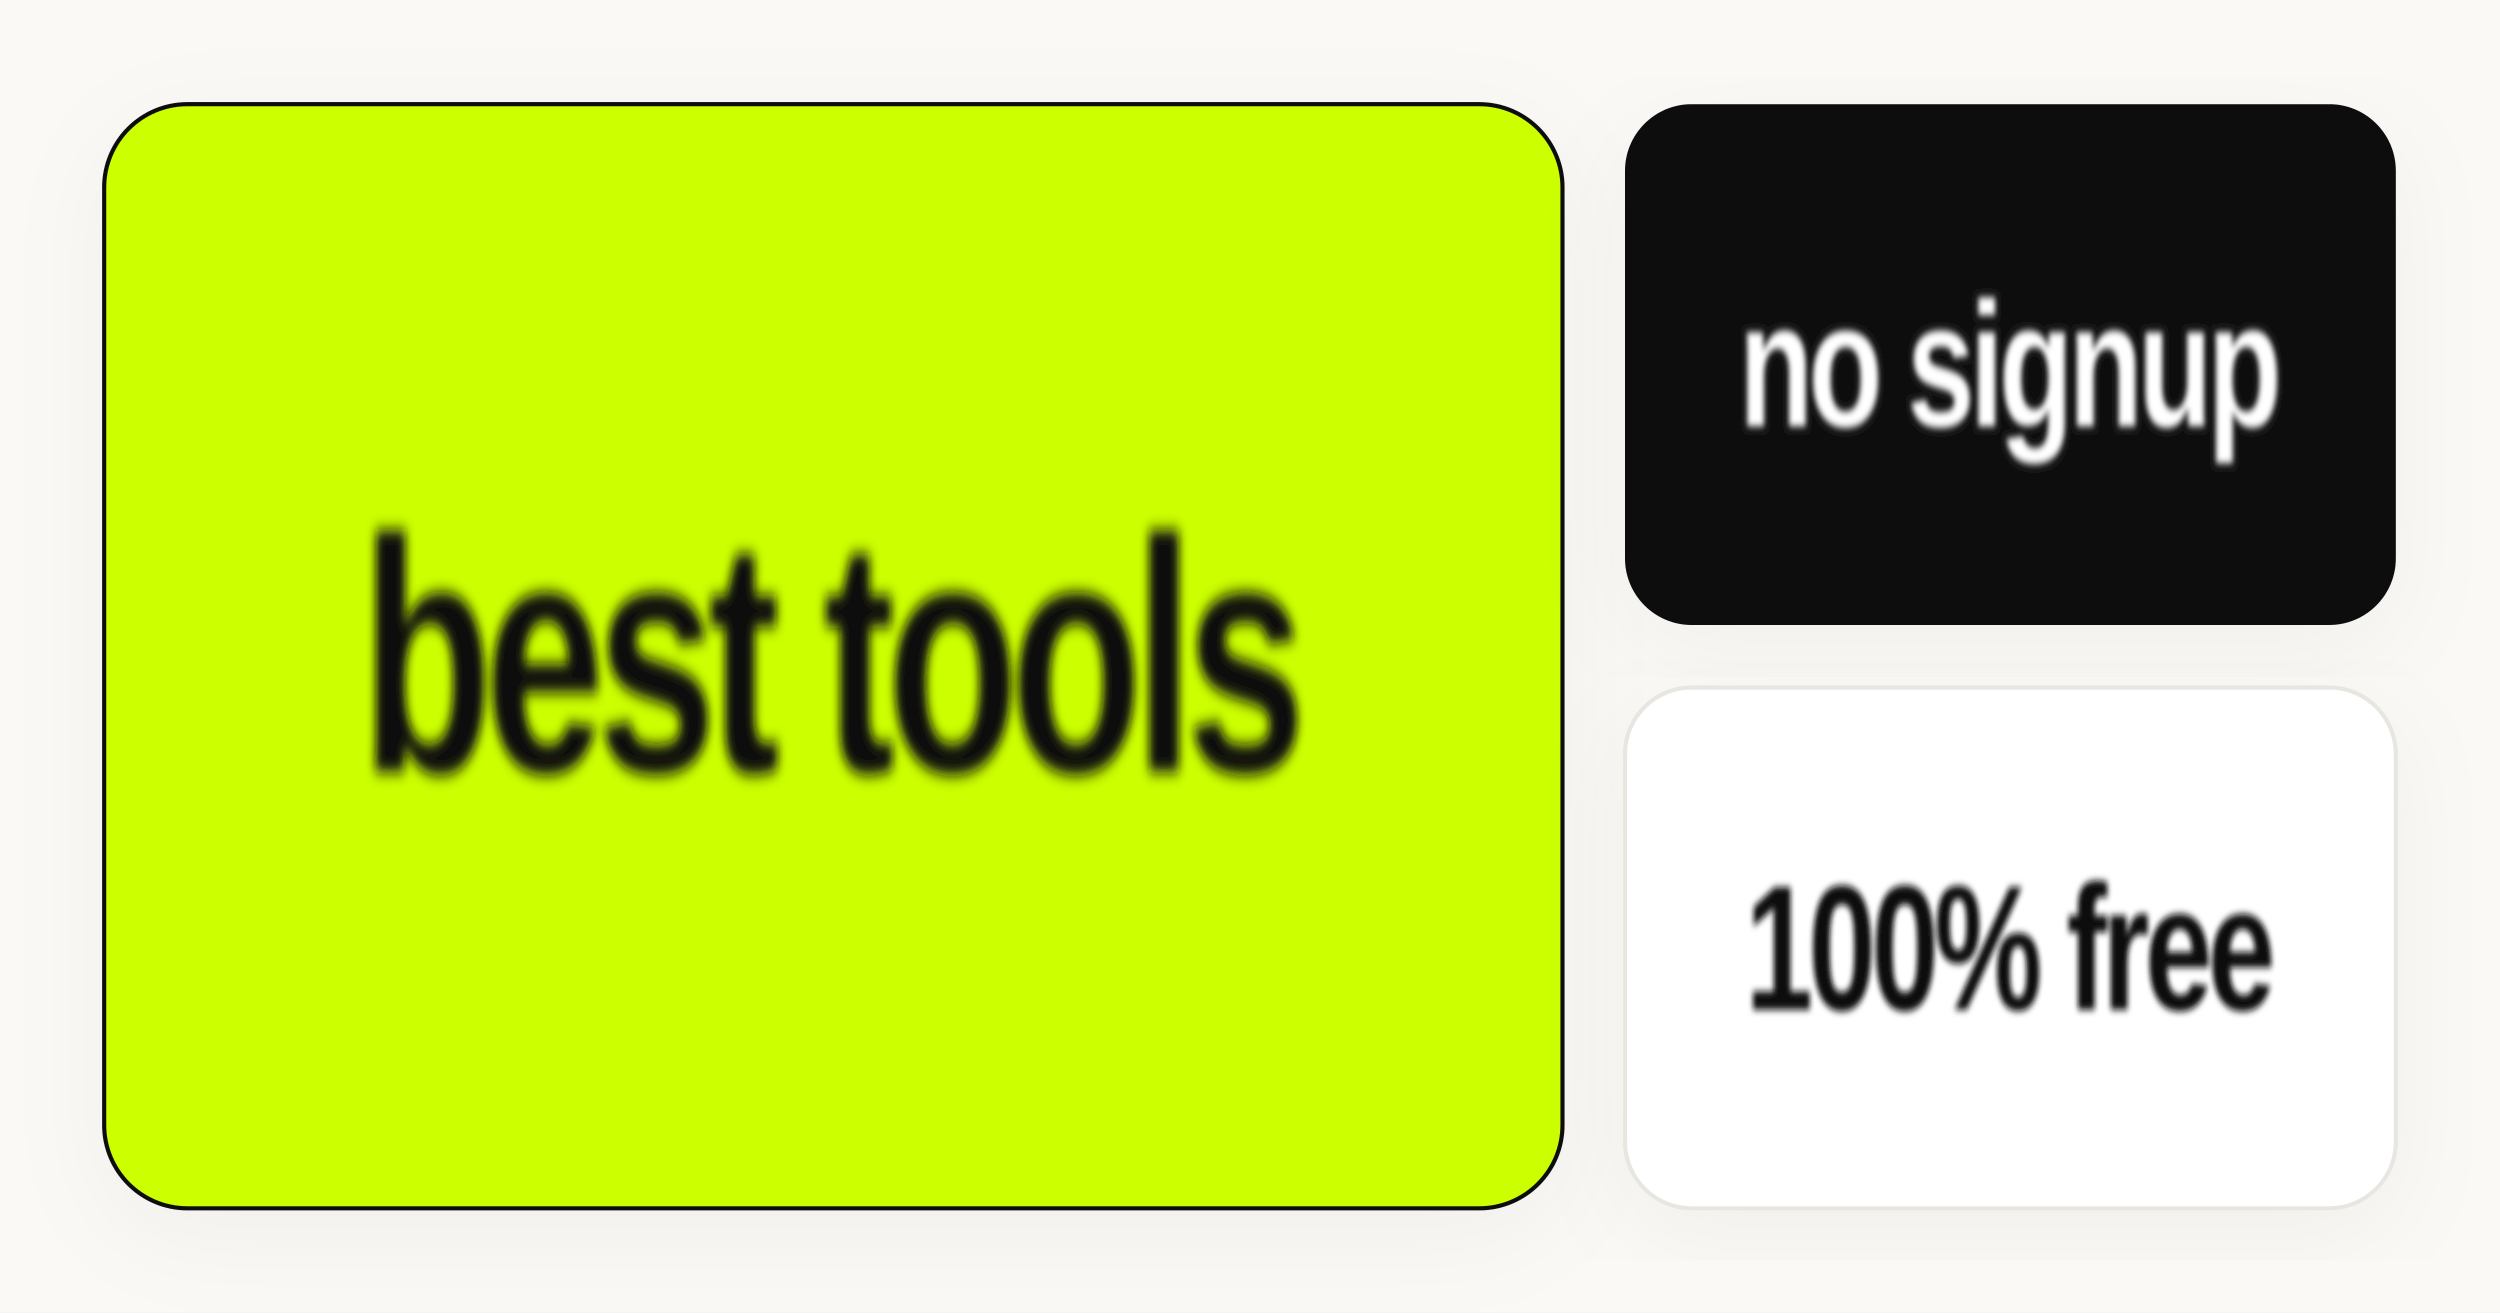
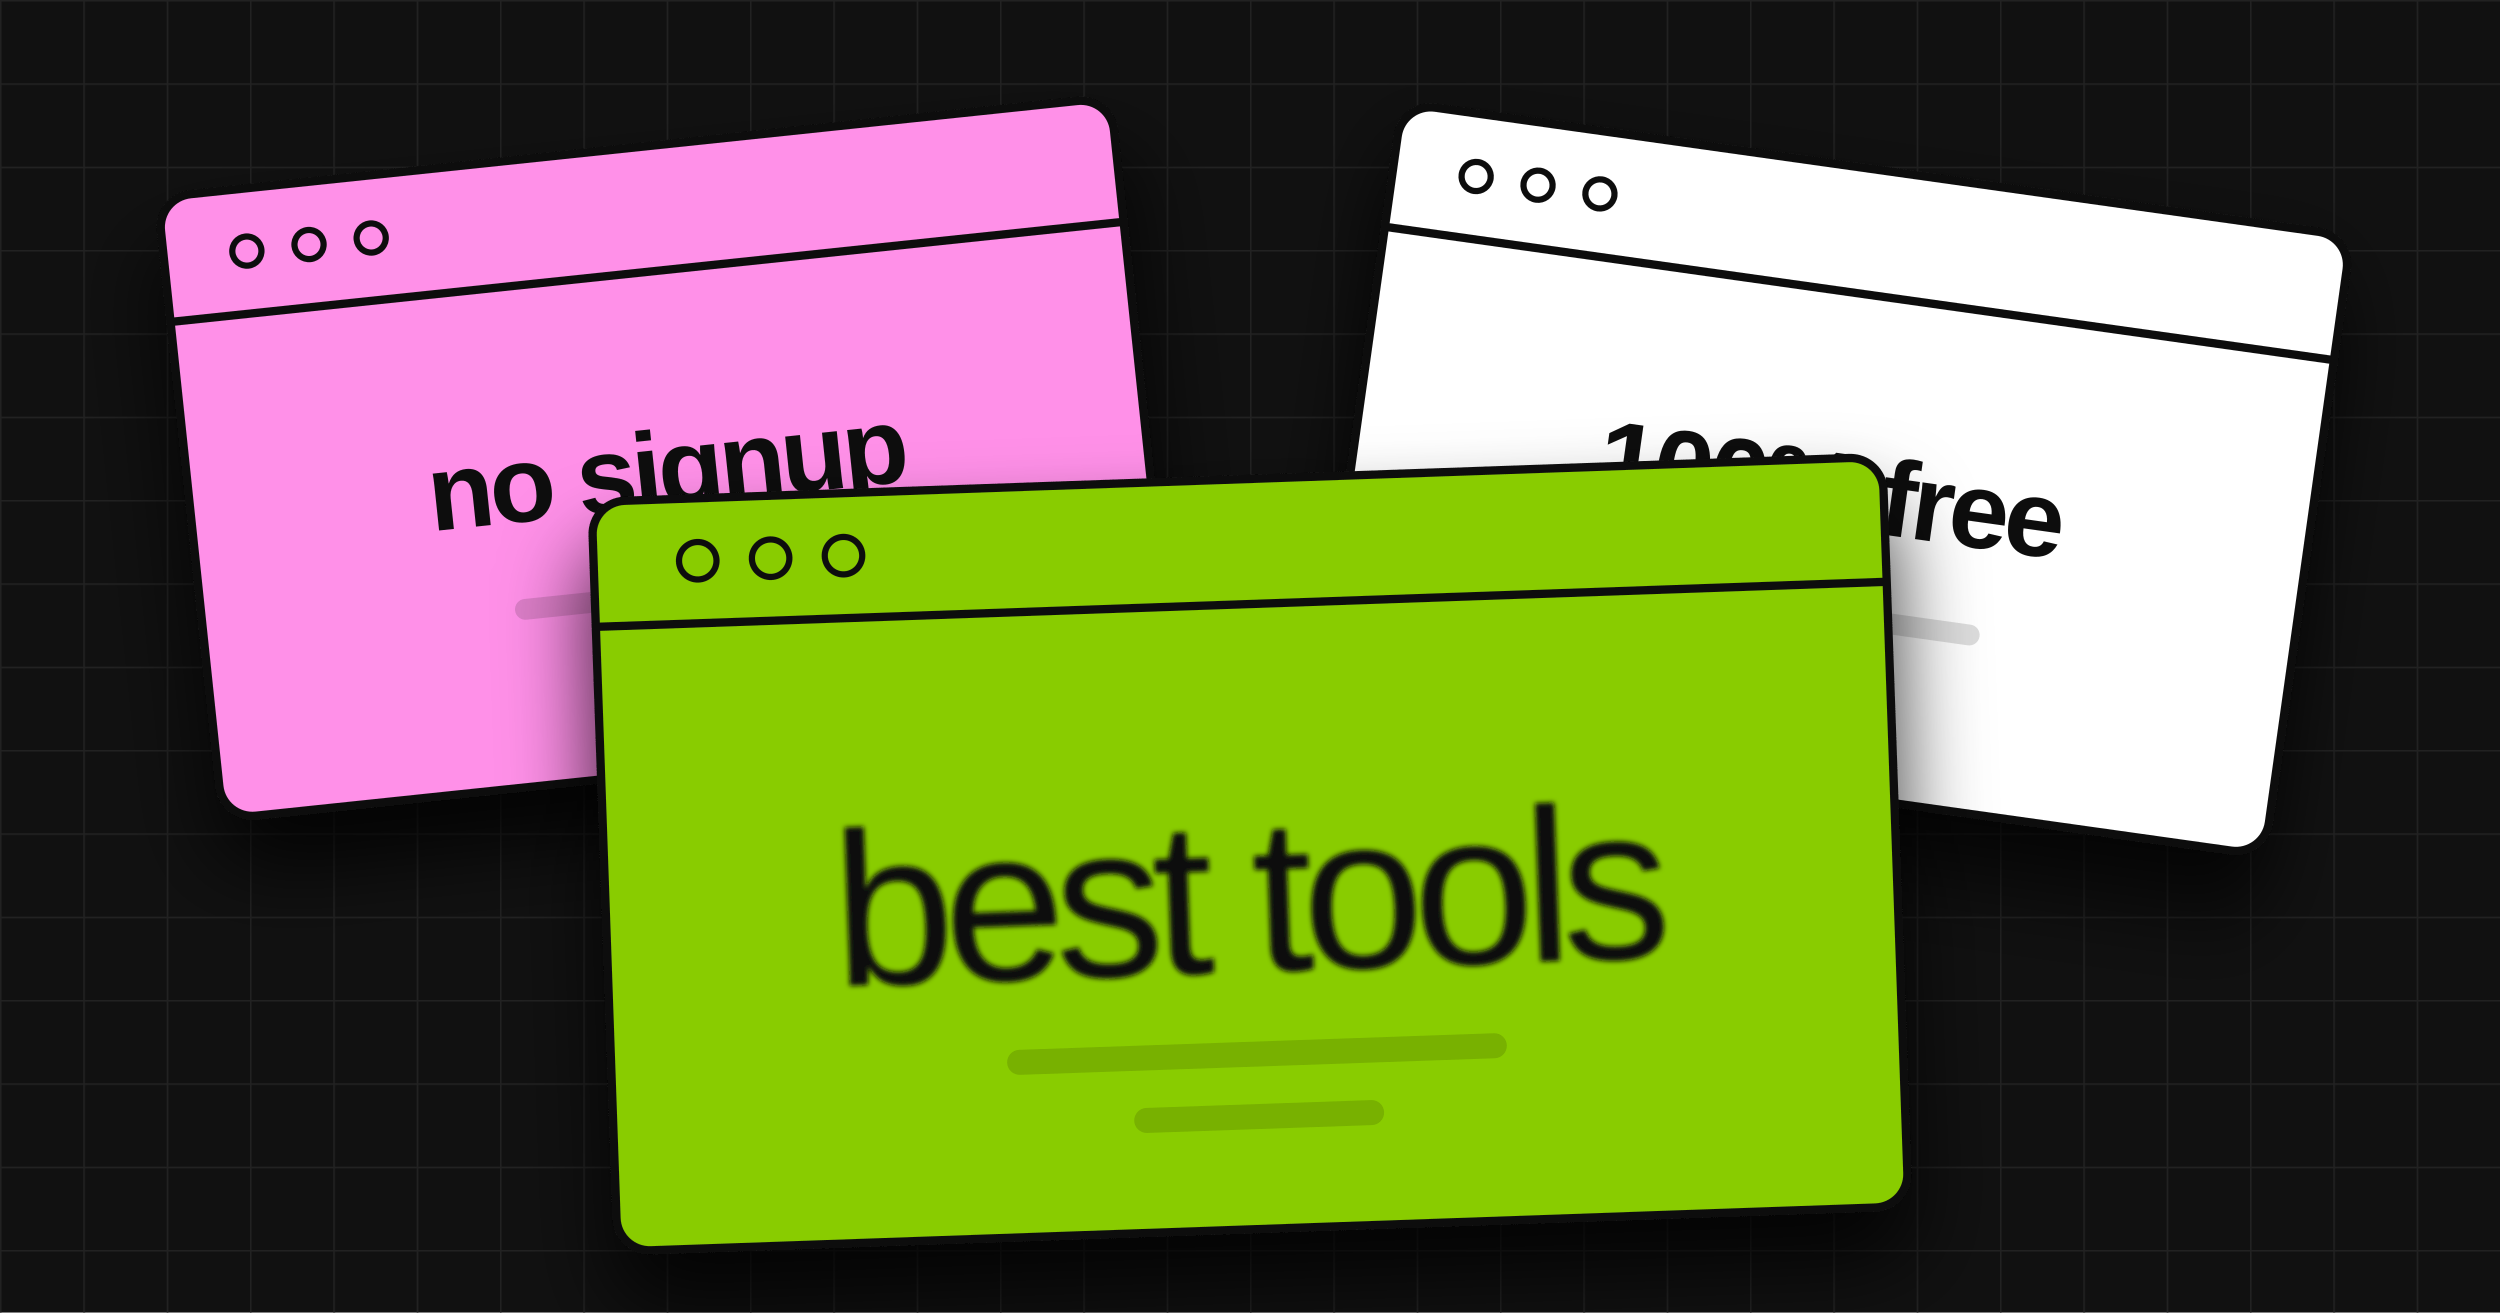
<svg xmlns="http://www.w3.org/2000/svg" width="1200" height="630" viewBox="0 0 1200 630">
  <defs>
    <filter id="blur">
-       <feGaussianBlur stdDeviation="3.5" />
+       <feGaussianBlur stdDeviation="1.2" />
    </filter>
-     <filter id="blur-sm">
-       <feGaussianBlur stdDeviation="2" />
+     <filter id="shadow" x="-20%" y="-20%" width="140%" height="140%">
+       <feDropShadow dx="0" dy="25" stdDeviation="20" flood-color="#000000" flood-opacity="0.8" />
    </filter>
-     <filter id="soft-shadow" x="-10%" y="-10%" width="120%" height="120%">
-       <feDropShadow dx="0" dy="12" stdDeviation="24" flood-color="#000000" flood-opacity="0.04" />
-     </filter>
+     <pattern id="grid" width="40" height="40" patternUnits="userSpaceOnUse">
+       <path d="M 40 0 L 0 0 0 40" fill="none" stroke="#222" stroke-width="1.5" />
+     </pattern>
  </defs>
-   <rect width="100%" height="100%" fill="#FAF9F6" />
-   <g filter="url(#soft-shadow)">
-     <rect x="50" y="50" width="700" height="530" rx="40" fill="#CCFF00" stroke="#111111" stroke-width="2" />
-     <g transform="translate(400, 315) scale(0.65, 1)">
-       <text x="0" y="0" font-family="Arial, Helvetica, sans-serif" font-weight="bold" font-size="160" letter-spacing="-0.04em" fill="#111111" text-anchor="middle" dominant-baseline="central" filter="url(#blur)">
-         best tools
-       </text>
-     </g>
+   <rect width="100%" height="100%" fill="#111111" />
+   <rect width="100%" height="100%" fill="url(#grid)" />
+   <g transform="translate(320, 220) rotate(-6)" filter="url(#shadow)">
+     <rect x="-230" y="-150" width="460" height="300" rx="16" fill="#ff90e8" stroke="#111111" stroke-width="4" />
+     <line x1="-230" y1="-90" x2="230" y2="-90" stroke="#111111" stroke-width="4" />
+     <circle cx="-190" cy="-120" r="7" fill="none" stroke="#111111" stroke-width="3" />
+     <circle cx="-160" cy="-120" r="7" fill="none" stroke="#111111" stroke-width="3" />
+     <circle cx="-130" cy="-120" r="7" fill="none" stroke="#111111" stroke-width="3" />
+     <text x="0" y="5" font-family="Arial, Helvetica, sans-serif" font-weight="bold" font-size="52" letter-spacing="-0.04em" fill="#111111" text-anchor="middle" dominant-baseline="central">
+       no signup
+     </text>
+     <rect x="-80" y="60" width="160" height="10" rx="5" fill="#111111" opacity="0.15" />
+     <rect x="-40" y="85" width="80" height="10" rx="5" fill="#111111" opacity="0.15" />
  </g>
-   <g filter="url(#soft-shadow)">
-     <rect x="780" y="50" width="370" height="250" rx="32" fill="#111111" />
-     <g transform="translate(965, 175) scale(0.65, 0.95)">
-       <text x="0" y="0" font-family="Arial, Helvetica, sans-serif" font-weight="bold" font-size="90" letter-spacing="-0.04em" fill="#FFFFFF" text-anchor="middle" dominant-baseline="central" filter="url(#blur-sm)">
-         no signup
-       </text>
-     </g>
+   <g transform="translate(880, 230) rotate(8)" filter="url(#shadow)">
+     <rect x="-230" y="-150" width="460" height="300" rx="16" fill="#ffffff" stroke="#111111" stroke-width="4" />
+     <line x1="-230" y1="-90" x2="230" y2="-90" stroke="#111111" stroke-width="4" />
+     <circle cx="-190" cy="-120" r="7" fill="none" stroke="#111111" stroke-width="3" />
+     <circle cx="-160" cy="-120" r="7" fill="none" stroke="#111111" stroke-width="3" />
+     <circle cx="-130" cy="-120" r="7" fill="none" stroke="#111111" stroke-width="3" />
+     <text x="0" y="5" font-family="Arial, Helvetica, sans-serif" font-weight="bold" font-size="52" letter-spacing="-0.04em" fill="#111111" text-anchor="middle" dominant-baseline="central">
+       100% free
+     </text>
+     <rect x="-80" y="60" width="160" height="10" rx="5" fill="#111111" opacity="0.15" />
+     <rect x="-40" y="85" width="80" height="10" rx="5" fill="#111111" opacity="0.15" />
  </g>
-   <g filter="url(#soft-shadow)">
-     <rect x="780" y="330" width="370" height="250" rx="32" fill="#FFFFFF" stroke="#E8E6E0" stroke-width="2" />
-     <g transform="translate(965, 455) scale(0.65, 0.95)">
-       <text x="0" y="0" font-family="Arial, Helvetica, sans-serif" font-weight="bold" font-size="90" letter-spacing="-0.04em" fill="#111111" text-anchor="middle" dominant-baseline="central" filter="url(#blur-sm)">
-         100% free
-       </text>
-     </g>
+   <g transform="translate(600, 410) rotate(-2)" filter="url(#shadow)">
+     <rect x="-310" y="-180" width="620" height="360" rx="16" fill="#89CC04" stroke="#111111" stroke-width="4" />
+     <line x1="-310" y1="-120" x2="310" y2="-120" stroke="#111111" stroke-width="4" />
+     <circle cx="-260" cy="-150" r="9" fill="none" stroke="#111111" stroke-width="3" />
+     <circle cx="-225" cy="-150" r="9" fill="none" stroke="#111111" stroke-width="3" />
+     <circle cx="-190" cy="-150" r="9" fill="none" stroke="#111111" stroke-width="3" />
+     <text x="0" y="20" font-family="Arial, Helvetica, sans-serif" font-weight="normal" font-size="105" letter-spacing="-0.05em" fill="#111111" text-anchor="middle" dominant-baseline="central" filter="url(#blur)">
+       best tools
+     </text>
+     <rect x="-120" y="90" width="240" height="12" rx="6" fill="#111111" opacity="0.15" />
+     <rect x="-60" y="120" width="120" height="12" rx="6" fill="#111111" opacity="0.15" />
  </g>
</svg>
